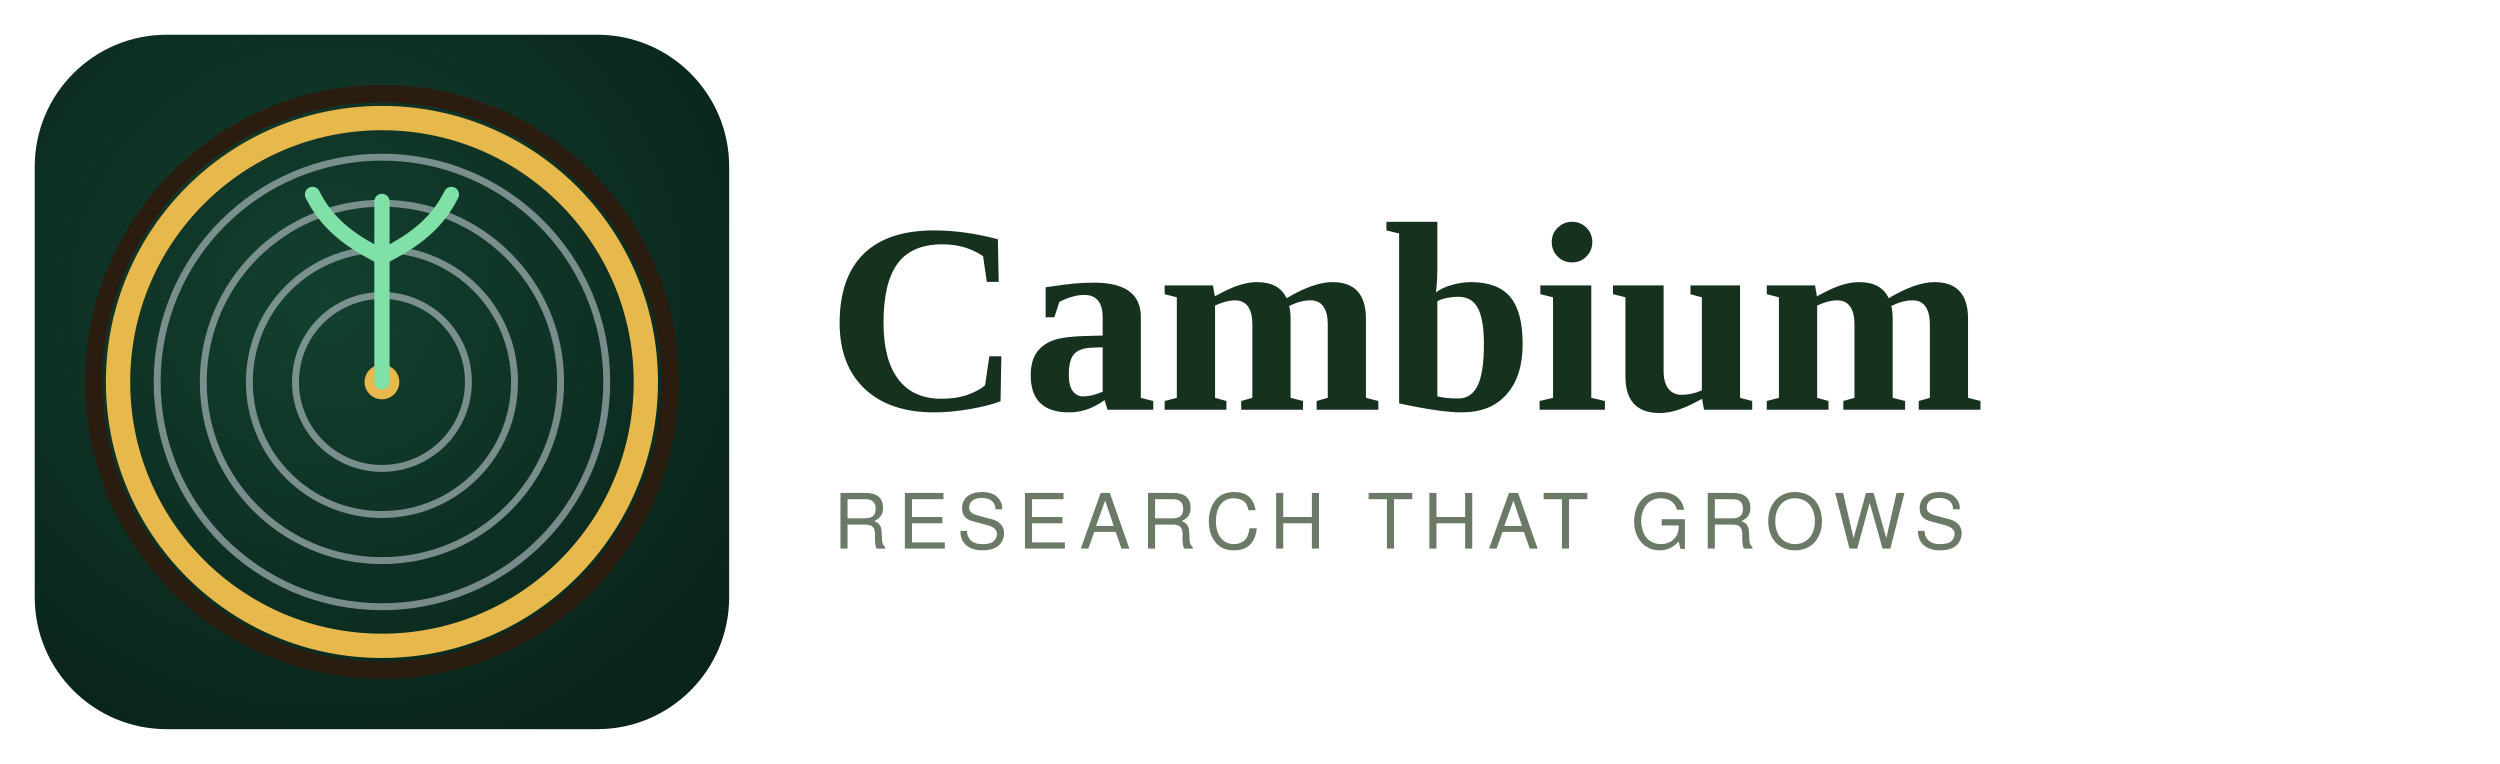
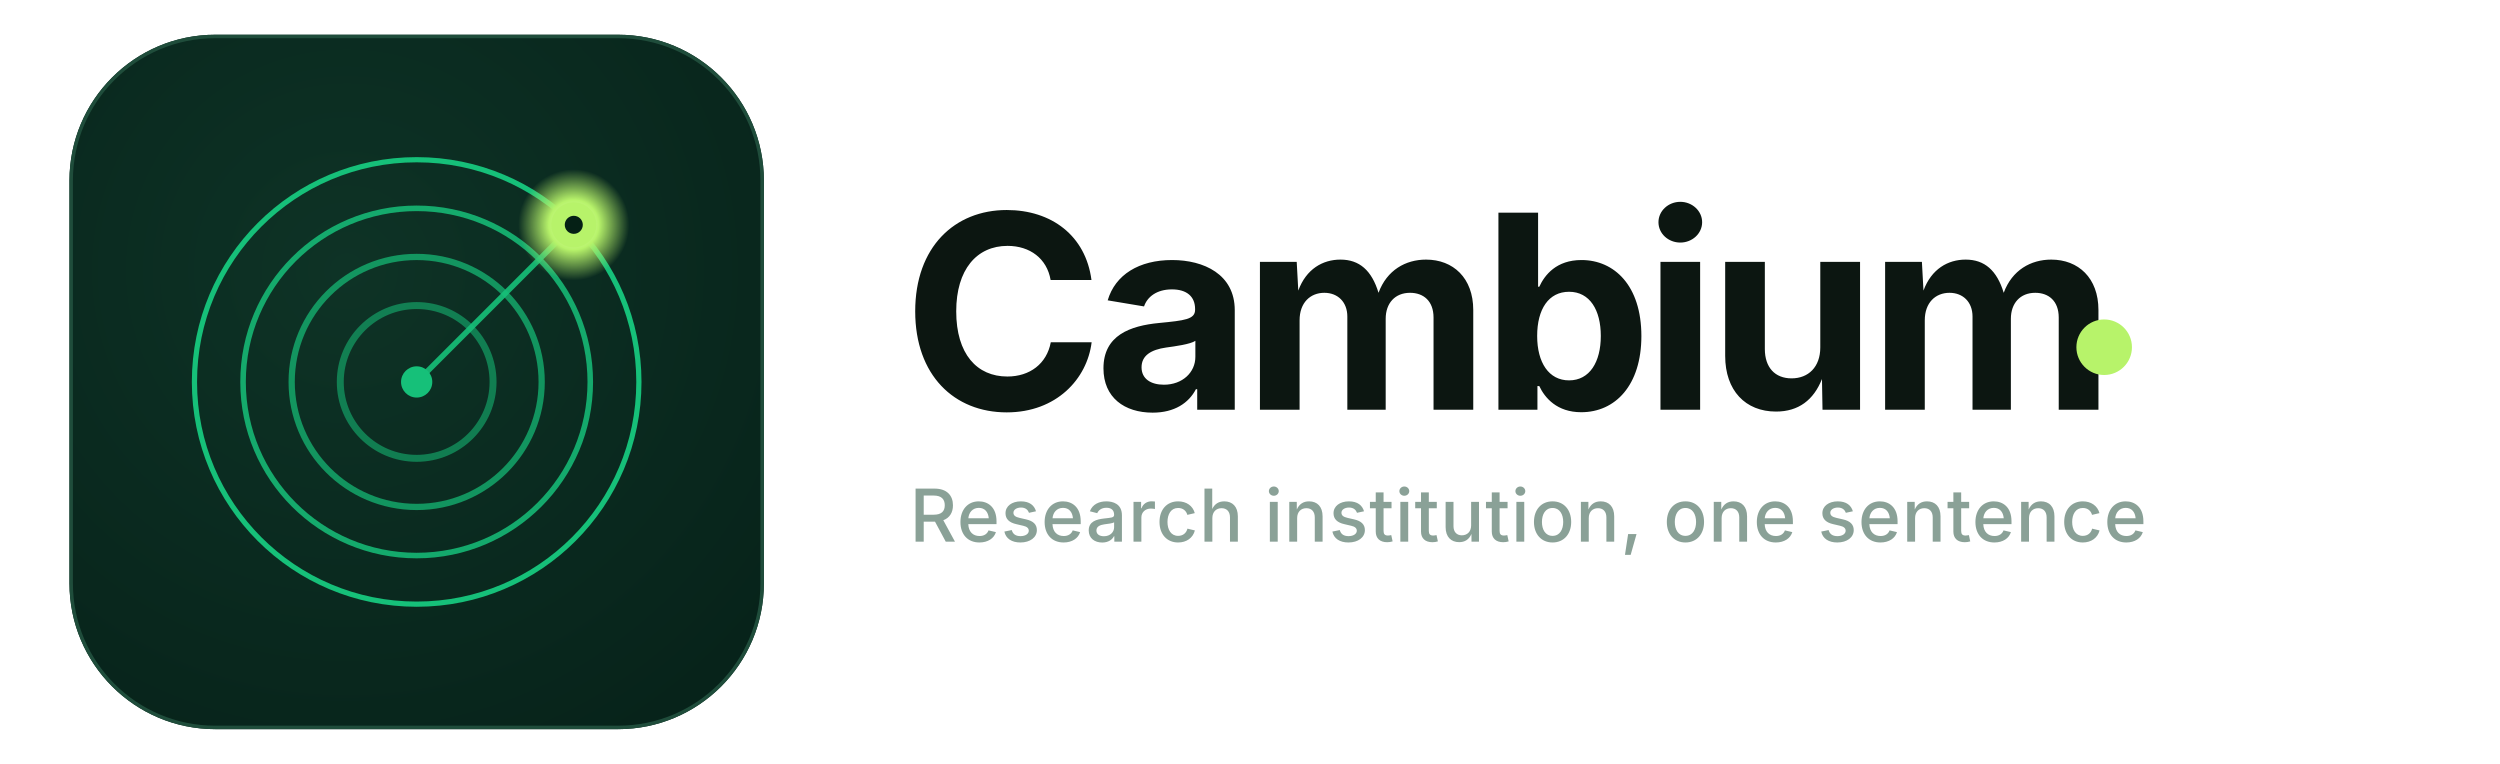
- <svg xmlns="http://www.w3.org/2000/svg" viewBox="0 0 720 220" width="720" height="220" role="img" aria-label="Cambium logo">
+ <svg xmlns="http://www.w3.org/2000/svg" viewBox="0 0 720 220" width="720" height="220" role="img" aria-label="Cambium logo" font-family="Inter,-apple-system,BlinkMacSystemFont,'Segoe UI',Helvetica,Arial,sans-serif">
  <defs>
-     <radialGradient id="w2" cx="42%" cy="38%" r="70%">
-       <stop offset="0%" stop-color="#13402f" />
-       <stop offset="100%" stop-color="#0a241b" />
+     <radialGradient id="lm-bg" cx="40%" cy="34%" r="78%">
+       <stop offset="0%" stop-color="#0E3326" />
+       <stop offset="100%" stop-color="#07231A" />
+     </radialGradient>
+     <radialGradient id="lm-node" cx="50%" cy="50%" r="50%">
+       <stop offset="0%" stop-color="#EAFFC9" />
+       <stop offset="45%" stop-color="#B7F36A" />
+       <stop offset="100%" stop-color="#B7F36A" stop-opacity="0" />
    </radialGradient>
  </defs>
-   <g transform="translate(10,10)">
-     <rect width="200" height="200" rx="38" fill="url(#w2)" />
-     <g fill="none" stroke="#cfd6e0" stroke-opacity="0.55" transform="translate(100,100) scale(0.83)">
-       <circle r="30" stroke-width="2.4" />
-       <circle r="46" stroke-width="2.4" />
-       <circle r="62" stroke-width="2.4" />
-       <circle r="78" stroke-width="2.4" />
+   <g transform="translate(20,10)">
+     <rect x="0" y="0" width="200" height="200" rx="42" fill="url(#lm-bg)" />
+     <rect x="0.5" y="0.5" width="199" height="199" rx="41.5" fill="none" stroke="#1F4D3B" stroke-width="1" />
+     <g fill="none" stroke="#16C079" stroke-linecap="round">
+       <circle cx="100" cy="100" r="22" stroke-width="2" opacity="0.55" />
+       <circle cx="100" cy="100" r="36" stroke-width="1.8" opacity="0.7" />
+       <circle cx="100" cy="100" r="50" stroke-width="1.6" opacity="0.85" />
+       <circle cx="100" cy="100" r="64" stroke-width="1.5" />
    </g>
-     <circle cx="100" cy="100" r="76" fill="none" stroke="#e7b84b" stroke-width="7" />
-     <circle cx="100" cy="100" r="83" fill="none" stroke="#2b1c10" stroke-width="5" />
-     <circle cx="100" cy="100" r="5" fill="#e7b84b" />
-     <path d="M100 100 V48 M100 64 C90 59 84 54 80 46 M100 64 C110 59 116 54 120 46" fill="none" stroke="#7fe0a8" stroke-width="4.4" stroke-linecap="round" />
+     <line x1="100" y1="100" x2="145.25" y2="54.75" stroke="#16C079" stroke-width="1.6" stroke-linecap="round" opacity="0.9" />
+     <circle cx="100" cy="100" r="4.5" fill="#16C079" />
+     <circle cx="145.25" cy="54.75" r="16" fill="url(#lm-node)" />
+     <circle cx="145.25" cy="54.75" r="6.5" fill="#B7F36A" />
+     <circle cx="145.25" cy="54.75" r="2.6" fill="#052015" />
  </g>
-   <text x="238" y="118" font-family="Georgia,'Times New Roman',serif" font-size="78" font-weight="700" fill="#16321f">Cambium</text>
-   <text x="240" y="158" font-family="Helvetica,Arial,sans-serif" font-size="22" letter-spacing="3" fill="#6b7a66">RESEARCH THAT GROWS</text>
+   <g transform="translate(260,0)">
+     <text x="0" y="118" fill="#0C1611" font-size="78" font-weight="700" letter-spacing="-2.5">Cambium</text>
+     <circle cx="346" cy="100" r="8" fill="#B7F36A" />
+     <text x="2" y="156" fill="#8AA197" font-size="21" font-weight="500" letter-spacing="0.3">Research institution, one sentence</text>
+   </g>
</svg>
